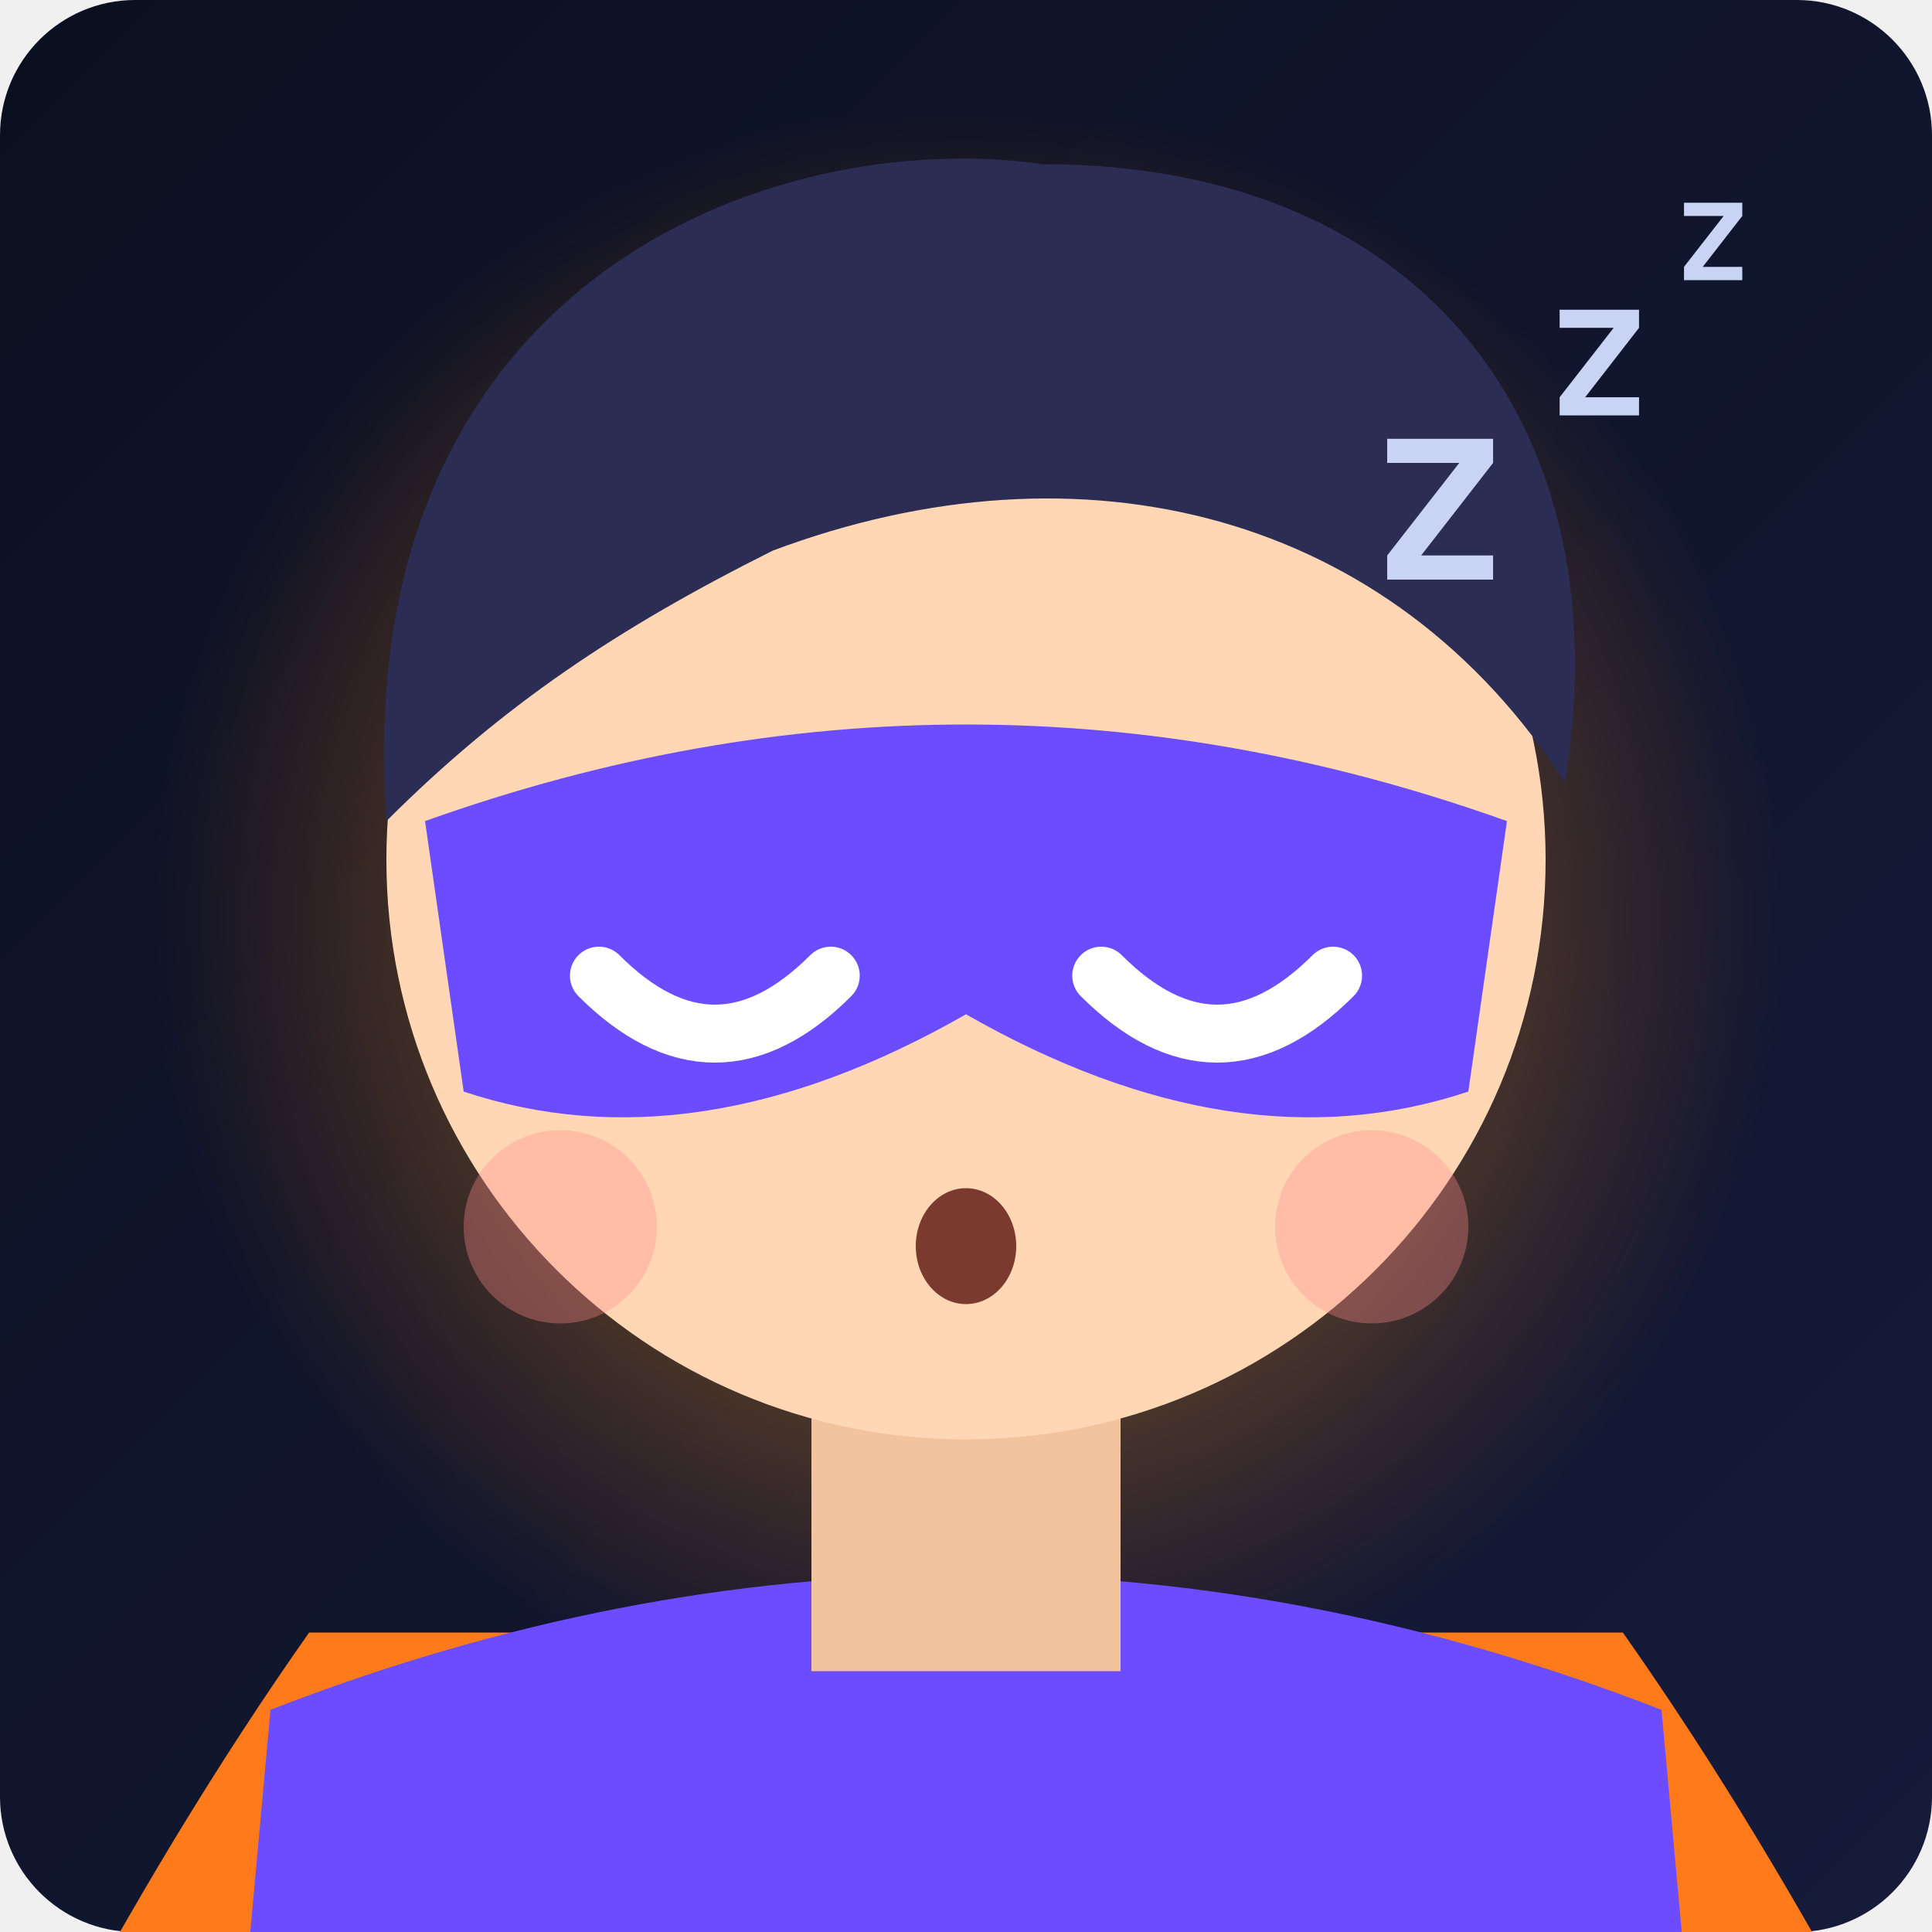
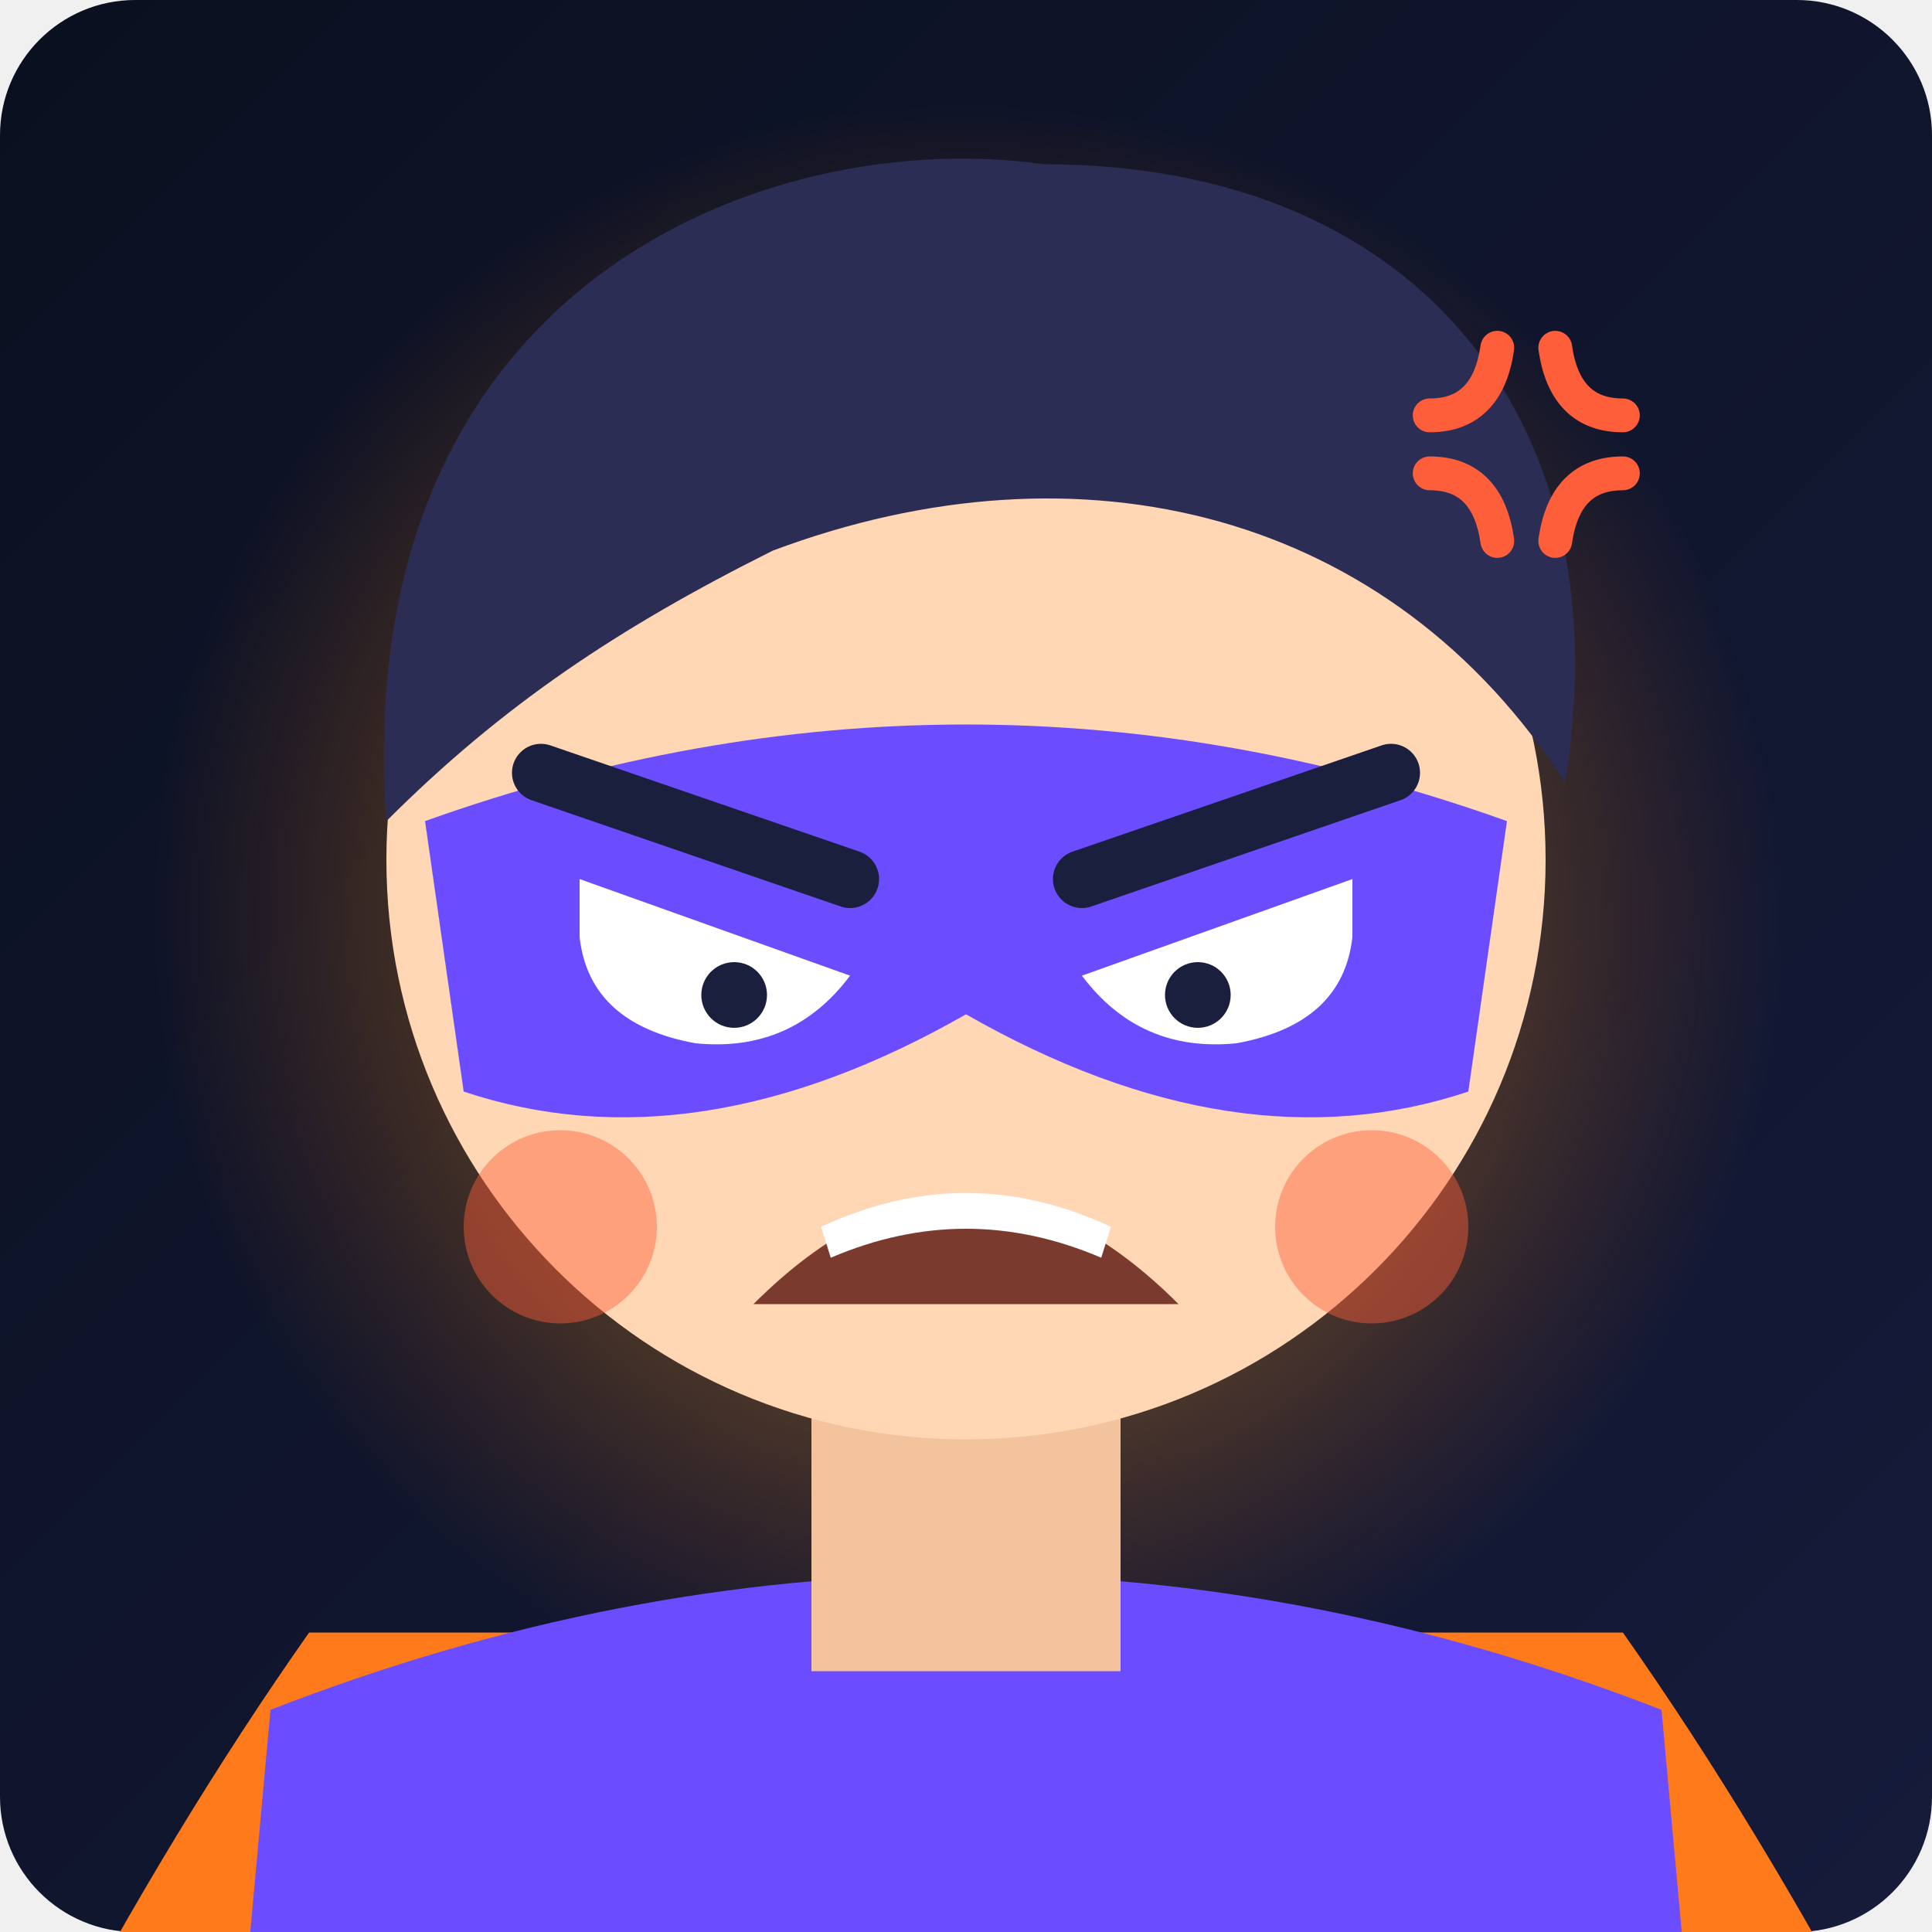
<svg xmlns="http://www.w3.org/2000/svg" viewBox="0 0 400 400" width="400" height="400" role="img" aria-labelledby="title desc">
  <style>
    .glow { transform-origin: 200px 200px; animation: glow 2.4s ease-in-out infinite; }
    .eyes { transform-origin: 600px 146px; animation: blink 4s infinite; }
    .fig { animation: bob 2.4s ease-in-out infinite; }
    .tw { transform-box: fill-box; transform-origin: center; animation: twinkle 1.8s ease-in-out infinite; }
    .tw.b { animation-delay: -0.9s; }
    @keyframes glow { 0%, 100% { transform: scale(0.94); opacity: 0.85; } 50% { transform: scale(1.06); opacity: 1; } }
    @keyframes blink { 0%, 92%, 100% { transform: scaleY(1); } 95% { transform: scaleY(0.1); } }
    @keyframes bob { 0%, 100% { transform: translateY(0); } 50% { transform: translateY(-6px); } }
    @keyframes twinkle { 0%, 100% { transform: scale(0.6); opacity: 0.5; } 50% { transform: scale(1.2); opacity: 1; } }
-     .hd { transform-origin: 600px 178px; animation: nod 3s ease-in-out infinite; }
-     .z1, .z2, .z3 { animation: float 3s ease-out infinite; }
-     .z2 { animation-delay: 1s; } .z3 { animation-delay: 2s; }
-     @keyframes nod { 0%, 100% { transform: rotate(0); } 60% { transform: rotate(7deg); } }
-     @keyframes float { 0% { transform: translate(0, 12px); opacity: 0; } 30% { opacity: 1; } 100% { transform: translate(14px, -18px); opacity: 0; } }
+     .hd { animation: rage 0.5s ease-in-out infinite; }
+     .mark { transform-origin: 316px 92px; animation: throb 0.5s ease-in-out infinite; }
+     @keyframes rage { 0%, 100% { transform: translateX(0); } 25% { transform: translateX(-1px); } 75% { transform: translateX(1px); } }
+     @keyframes throb { 0%, 100% { transform: scale(0.85); } 50% { transform: scale(1.1); } }
    @media (prefers-reduced-motion: reduce) { * { animation: none !important; } }
  </style>
  <defs>
    <linearGradient id="bg" x1="0" y1="0" x2="1" y2="1">
      <stop offset="0" stop-color="#0b1020" />
      <stop offset="1" stop-color="#151b3a" />
    </linearGradient>
    <radialGradient id="glow" cx="0.5" cy="0.5" r="0.5">
      <stop offset="0" stop-color="#ffe680" stop-opacity="0.7" />
      <stop offset="0.45" stop-color="#ffb020" stop-opacity="0.35" />
      <stop offset="1" stop-color="#ff6a00" stop-opacity="0" />
    </radialGradient>
  </defs>
  <rect width="400" height="400" rx="28" fill="url(#bg)" />
  <circle class="glow" cx="200" cy="190" r="170" fill="url(#glow)" />
  <g transform="translate(200 210) scale(4) translate(-600 -150)">
    <g class="cape">
      <path d="M566 182 C528 236 510 330 482 400 L718 400 C690 330 672 236 634 182 Z" fill="#ff7a1a" />
    </g>
    <path d="M564 186 Q600 172 636 186 L640 230 H560 Z" fill="#6c4cff" />
    <rect x="592" y="166" width="16" height="18" fill="#f2c39c" />
    <g class="hd">
      <circle cx="600" cy="142" r="30" fill="#ffd7b5" />
      <path d="M570 140 C568 112 590 104 604 106 C624 106 634 120 631 138 C622 124 606 120 590 126 C582 130 576 134 570 140 Z" fill="#2b2d55" />
      <path d="M572 140 Q600 130 628 140 L626 154 Q614 158 600 150 Q586 158 574 154 Z" fill="#6c4cff" />
-       <path d="M581 148 Q587 154 593 148" fill="none" stroke="#fff" stroke-width="3" stroke-linecap="round" />
-       <path d="M607 148 Q613 154 619 148" fill="none" stroke="#fff" stroke-width="3" stroke-linecap="round" />
+       <path d="M580 143 L594 148 Q591 152 586 151.5 Q580.5 150.5 580 146 Z" fill="#fff" />
+       <path d="M620 143 L606 148 Q609 152 614 151.5 Q619.5 150.5 620 146 Z" fill="#fff" />
+       <circle cx="588" cy="149" r="1.7" fill="#1a1f3d" />
+       <circle cx="612" cy="149" r="1.7" fill="#1a1f3d" />
+       <path d="M578 137.5 L594 143 M622 137.5 L606 143" stroke="#1a1f3d" stroke-width="3" stroke-linecap="round" />
      <g class="">
-         <circle cx="579" cy="161" r="5" fill="#ff8a8a" opacity="0.35" />
-         <circle cx="621" cy="161" r="5" fill="#ff8a8a" opacity="0.35" />
+         <circle cx="579" cy="161" r="5" fill="#ff5e3a" opacity="0.45" />
+         <circle cx="621" cy="161" r="5" fill="#ff5e3a" opacity="0.45" />
      </g>
-       <ellipse cx="600" cy="162" rx="2.6" ry="3" fill="#7a3b2e" />
+       <path d="M589 165 Q600 154 611 165 Z" fill="#7a3b2e" />
+       <path d="M592.5 161 Q600 157.5 607.5 161 L607 162.6 Q600 159.6 593 162.6 Z" fill="#fff" />
    </g>
  </g>
-   <text class="z1" x="286" y="120" fill="#c9d4f5" font-family="-apple-system, BlinkMacSystemFont, 'Segoe UI', Helvetica, Arial, sans-serif" font-size="40" font-weight="800">Z</text>
-   <text class="z2" x="322" y="86" fill="#c9d4f5" font-family="-apple-system, BlinkMacSystemFont, 'Segoe UI', Helvetica, Arial, sans-serif" font-size="30" font-weight="800">Z</text>
-   <text class="z3" x="348" y="58" fill="#c9d4f5" font-family="-apple-system, BlinkMacSystemFont, 'Segoe UI', Helvetica, Arial, sans-serif" font-size="22" font-weight="800">Z</text>
+   <g class="mark">
+     <g transform="translate(316 92)" stroke="#ff5e3a" stroke-width="7" stroke-linecap="round" fill="none">
+       <path d="M-20 -6 Q-8 -6 -6 -20" />
+       <path d="M6 -20 Q8 -6 20 -6" />
+       <path d="M20 6 Q8 6 6 20" />
+       <path d="M-6 20 Q-8 6 -20 6" />
+     </g>
+   </g>
</svg>
